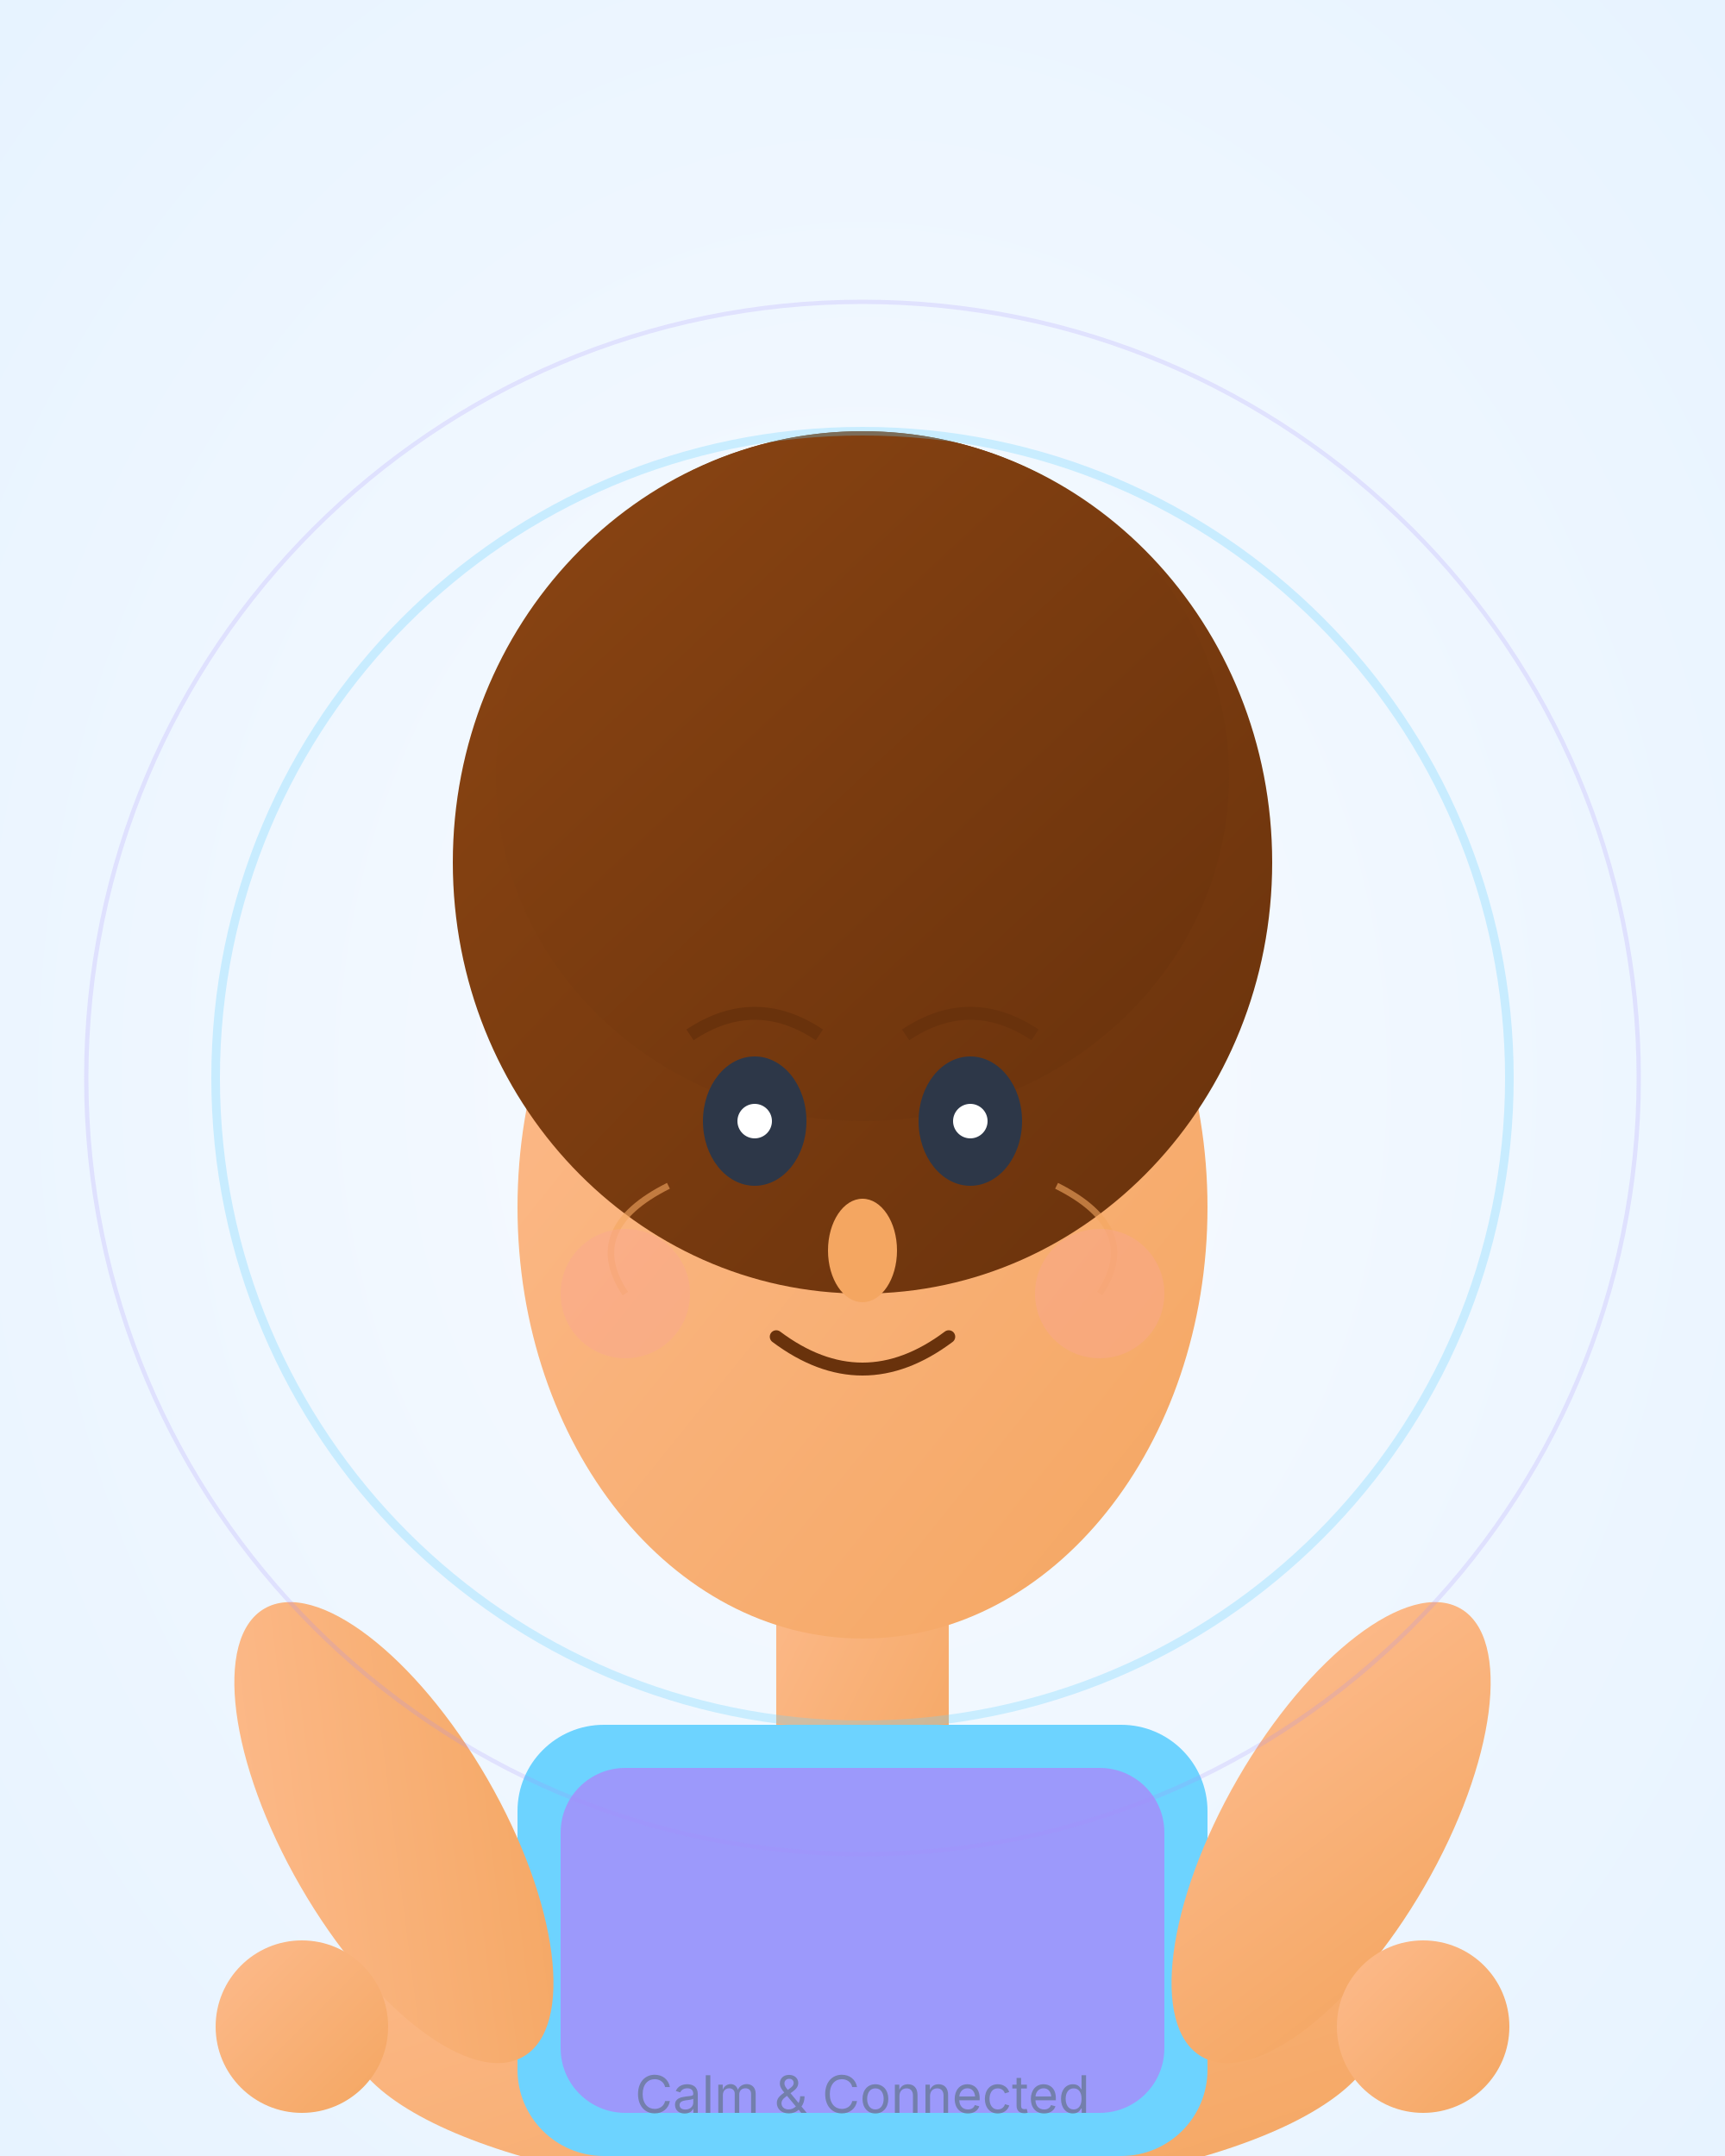
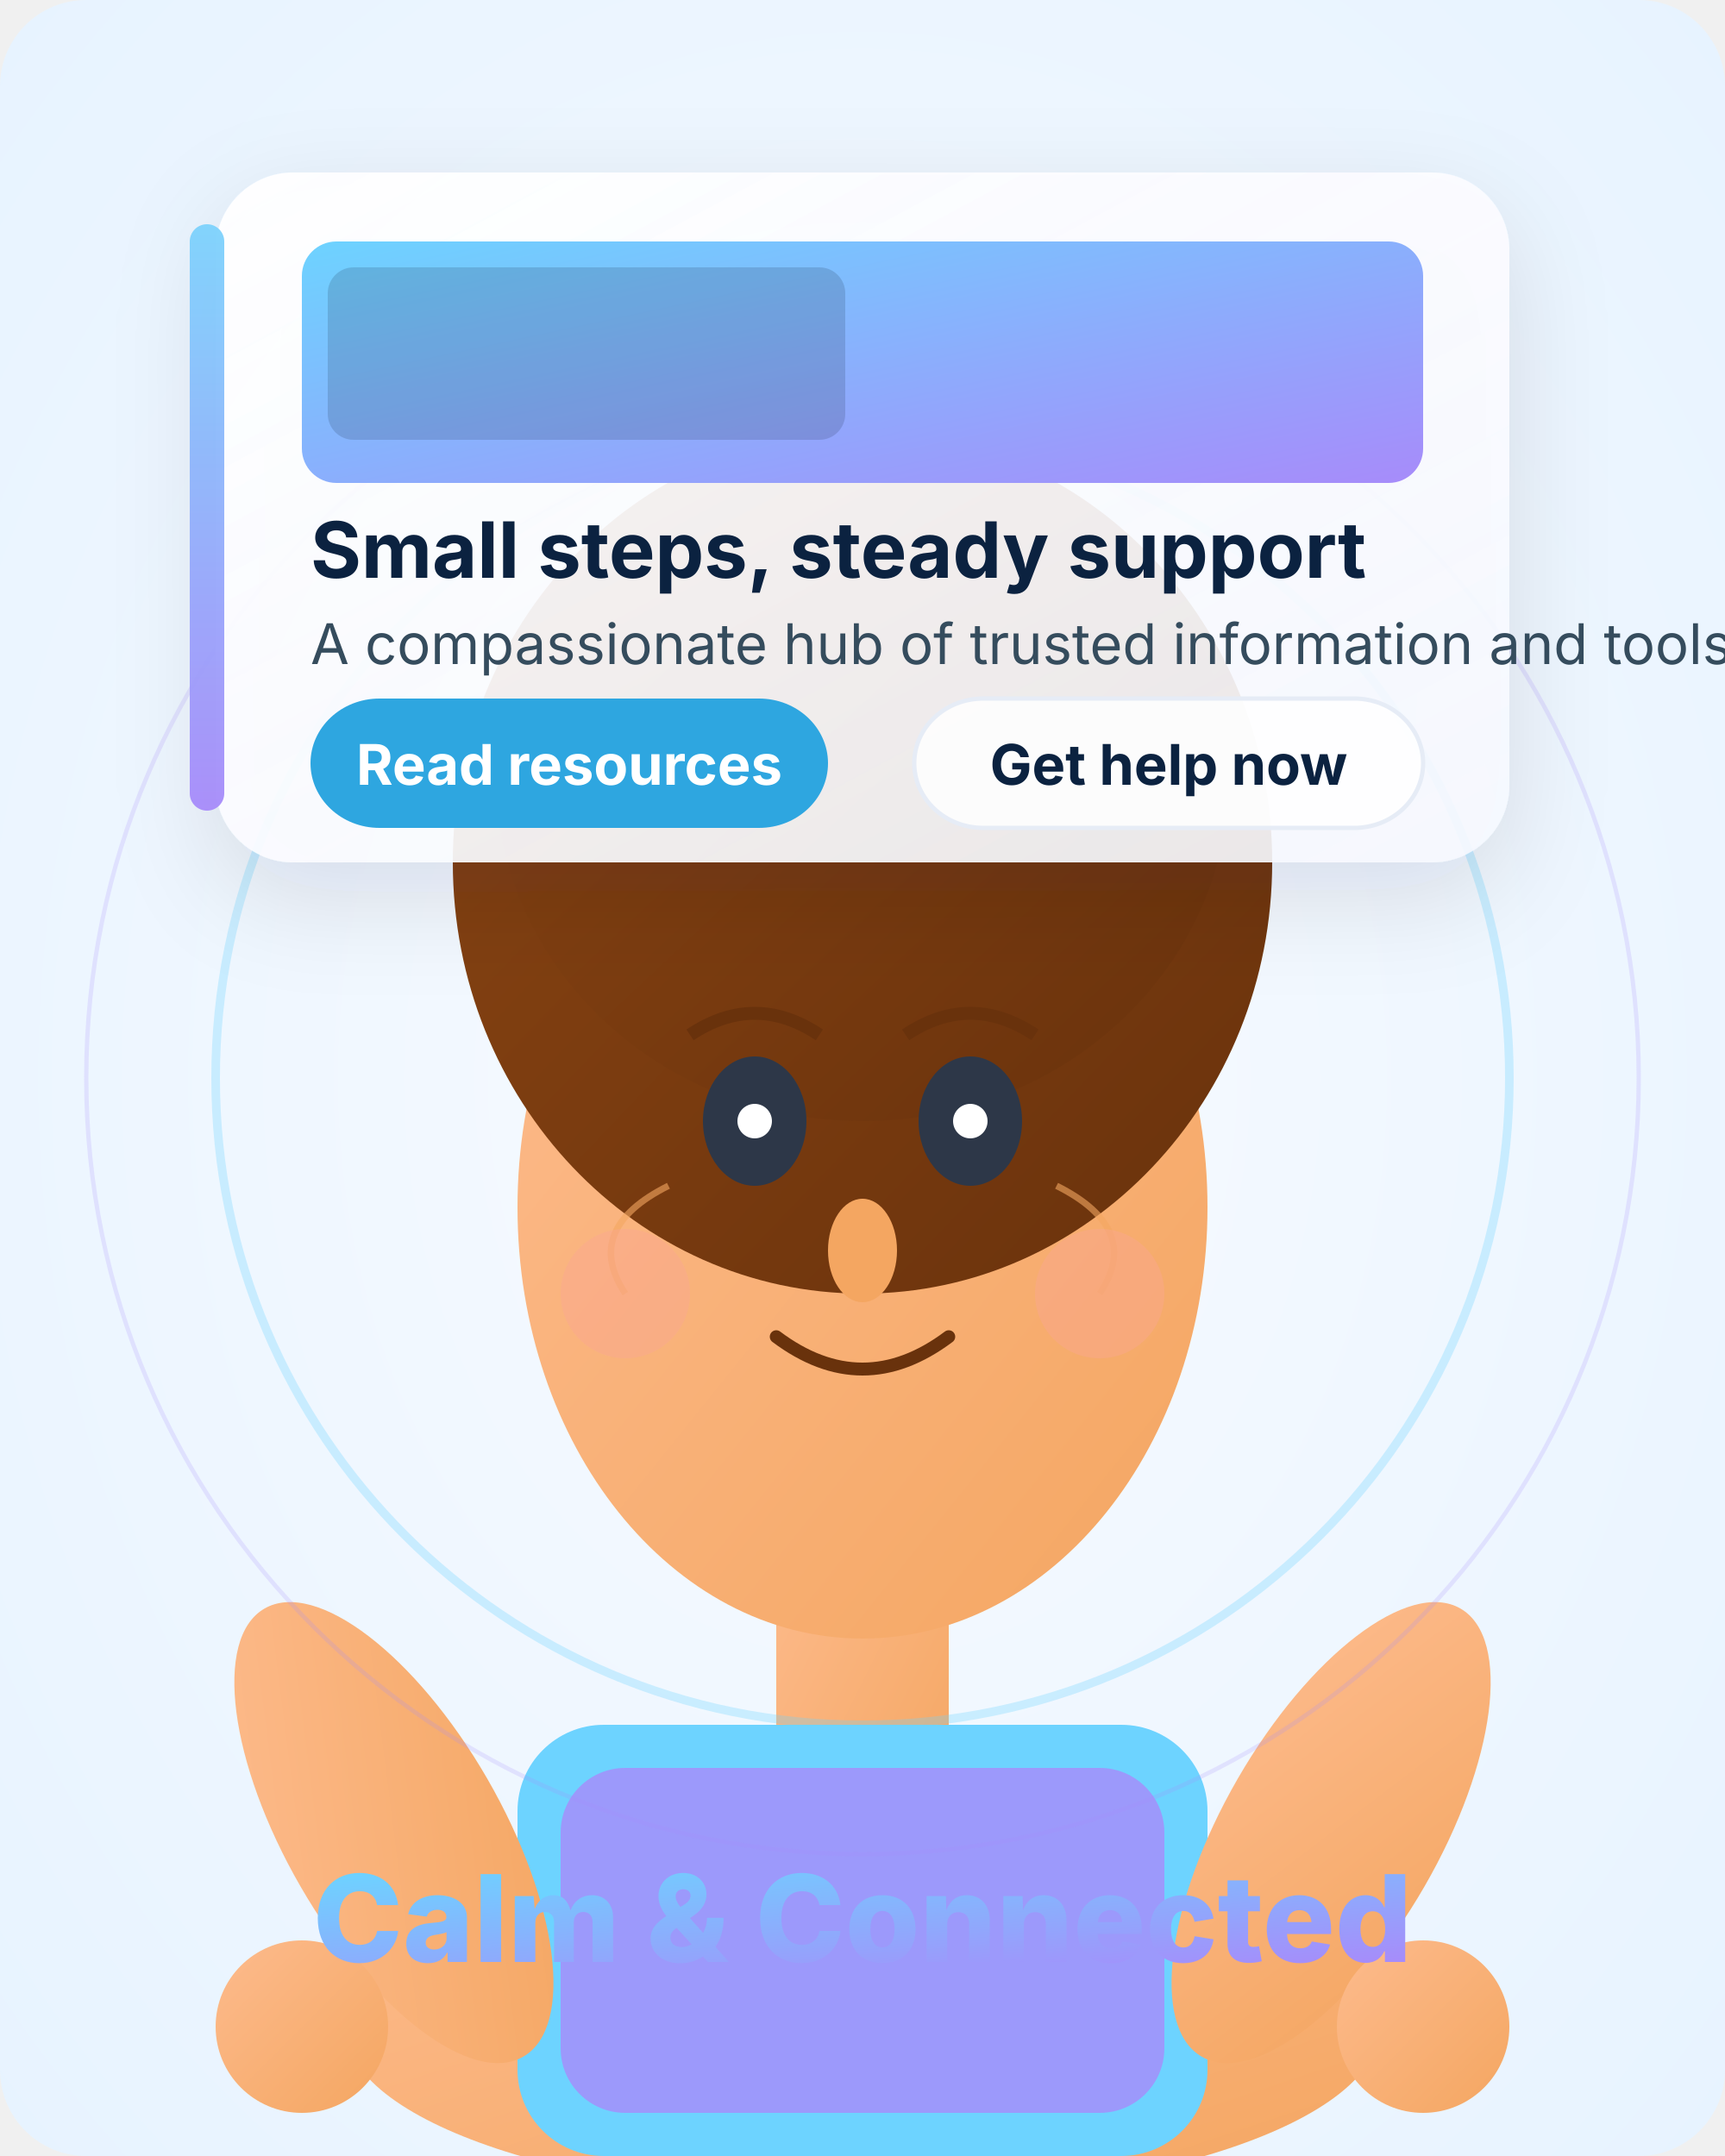
<svg xmlns="http://www.w3.org/2000/svg" width="400" height="500" viewBox="0 0 400 500" fill="none">
  <defs>
    <linearGradient id="skin" x1="0%" y1="0%" x2="100%" y2="100%">
      <stop offset="0%" style="stop-color:#FDBB8D;stop-opacity:1" />
      <stop offset="100%" style="stop-color:#F4A661;stop-opacity:1" />
    </linearGradient>
    <linearGradient id="hair" x1="0%" y1="0%" x2="100%" y2="100%">
      <stop offset="0%" style="stop-color:#8B4513;stop-opacity:1" />
      <stop offset="100%" style="stop-color:#69320C;stop-opacity:1" />
    </linearGradient>
    <radialGradient id="bg" cx="50%" cy="50%" r="70%">
      <stop offset="0%" style="stop-color:#F8FBFF;stop-opacity:1" />
      <stop offset="100%" style="stop-color:#E7F3FF;stop-opacity:1" />
    </radialGradient>
+     <linearGradient id="textGradient" x1="0%" y1="0%" x2="100%" y2="100%">
+       <stop offset="0%" style="stop-color:#6DD3FF;stop-opacity:1" />
+       <stop offset="100%" style="stop-color:#A78BFA;stop-opacity:1" />
+     </linearGradient>
+     <linearGradient id="boxTextGradient" x1="0%" y1="0%" x2="100%" y2="100%">
+       <stop offset="0%" style="stop-color:#6DD3FF;stop-opacity:1" />
+       <stop offset="100%" style="stop-color:#A78BFA;stop-opacity:1" />
+     </linearGradient>
  </defs>
-   <rect width="400" height="500" fill="url(#bg)" />
+   <rect width="400" height="500" fill="url(#bg)" rx="20" />
  <ellipse cx="200" cy="470" rx="120" ry="40" fill="url(#skin)" />
  <rect x="180" y="350" width="40" height="80" fill="url(#skin)" rx="20" />
  <ellipse cx="200" cy="280" rx="80" ry="100" fill="url(#skin)" />
  <ellipse cx="200" cy="200" rx="95" ry="100" fill="url(#hair)" />
  <ellipse cx="200" cy="180" rx="85" ry="80" fill="url(#hair)" />
  <ellipse cx="175" cy="260" rx="12" ry="15" fill="#2D3748" />
  <ellipse cx="225" cy="260" rx="12" ry="15" fill="#2D3748" />
  <circle cx="175" cy="260" r="4" fill="#FFFFFF" />
  <circle cx="225" cy="260" r="4" fill="#FFFFFF" />
  <path d="M160 240Q175 230 190 240" stroke="#69320C" stroke-width="3" fill="none" />
  <path d="M210 240Q225 230 240 240" stroke="#69320C" stroke-width="3" fill="none" />
  <ellipse cx="200" cy="290" rx="8" ry="12" fill="#F4A661" />
  <path d="M180 310Q200 325 220 310" stroke="#69320C" stroke-width="3" fill="none" stroke-linecap="round" />
  <path d="M155 275Q135 285 145 300" stroke="#F4A661" stroke-width="1.5" fill="none" opacity="0.6" />
  <path d="M245 275Q265 285 255 300" stroke="#F4A661" stroke-width="1.5" fill="none" opacity="0.6" />
  <circle cx="145" cy="300" r="15" fill="#F9A694" opacity="0.4" />
  <circle cx="255" cy="300" r="15" fill="#F9A694" opacity="0.4" />
  <rect x="120" y="400" width="160" height="100" fill="#6DD3FF" rx="20" />
  <rect x="130" y="410" width="140" height="80" fill="#A78BFA" rx="15" opacity="0.8" />
  <ellipse cx="90" cy="420" rx="25" ry="60" fill="url(#skin)" transform="rotate(-30 100 420)" />
  <ellipse cx="310" cy="420" rx="25" ry="60" fill="url(#skin)" transform="rotate(30 300 420)" />
  <circle cx="70" cy="470" r="20" fill="url(#skin)" />
  <circle cx="330" cy="470" r="20" fill="url(#skin)" />
  <circle cx="200" cy="250" r="150" fill="none" stroke="#6DD3FF" stroke-width="2" opacity="0.3" />
  <circle cx="200" cy="250" r="180" fill="none" stroke="#A78BFA" stroke-width="1" opacity="0.2" />
-   <text x="200" y="490" text-anchor="middle" font-family="Inter, sans-serif" font-size="12" fill="#63748A" opacity="0.7">Calm &amp; Connected</text>
+   <text x="200" y="455" text-anchor="middle" font-family="Inter, sans-serif" font-size="28" font-weight="800" fill="url(#textGradient)" opacity="1" style="text-shadow: 3px 3px 6px rgba(0, 0, 0, 0.4);">Calm &amp; Connected</text>
+   <defs>
+     <linearGradient id="cardGradient" x1="0%" y1="0%" x2="100%" y2="100%">
+       <stop offset="0%" style="stop-color:rgba(255,255,255,0.95);stop-opacity:1" />
+       <stop offset="100%" style="stop-color:rgba(247,249,255,0.9);stop-opacity:1" />
+     </linearGradient>
+     <filter id="innerShadow" x="-50%" y="-50%" width="200%" height="200%">
+       <feOffset dx="0" dy="6" />
+       <feGaussianBlur stdDeviation="8" result="offset-blur" />
+       <feComposite operator="out" in="SourceGraphic" in2="offset-blur" result="inverse" />
+       <feFlood flood-color="#000" flood-opacity="0.15" result="color" />
+       <feComposite operator="in" in="color" in2="inverse" result="shadow" />
+       <feComposite operator="over" in="shadow" in2="SourceGraphic" />
+     </filter>
+     <filter id="outerShadow" x="-50%" y="-50%" width="200%" height="200%">
+       <feDropShadow dx="0" dy="8" stdDeviation="12" flood-color="#0b1f35" flood-opacity="0.12" />
+     </filter>
+     <linearGradient id="accent" x1="0%" y1="0%" x2="0%" y2="100%">
+       <stop offset="0%" style="stop-color:#7DD3FC;stop-opacity:1" />
+       <stop offset="100%" style="stop-color:#A78BFA;stop-opacity:1" />
+     </linearGradient>
+   </defs>
+   <g transform="translate(50,40)">
+     <rect x="0" y="0" width="300" height="160" rx="18" fill="url(#cardGradient)" filter="url(#outerShadow)" />
+     <rect x="-6" y="12" width="8" height="136" rx="4" fill="url(#accent)" opacity="0.95" />
+     <rect x="20" y="16" width="260" height="56" rx="8" fill="url(#textGradient)" opacity="1" />
+     <rect x="26" y="22" width="120" height="40" rx="6" fill="#051428" opacity="0.15" />
+     <text x="22" y="94" font-family="Inter, sans-serif" font-size="18" font-weight="700" fill="#0b2240">Small steps, steady support</text>
+     <text x="22" y="114" font-family="Inter, sans-serif" font-size="13" fill="#31485a" opacity="0.98">A compassionate hub of trusted information and tools to help you or someone you care about.</text>
+     <g>
+       <rect x="22" y="122" rx="16" width="120" height="30" fill="#2EA6E0" />
+       <text x="82" y="142" font-family="Inter, sans-serif" font-size="13" font-weight="700" fill="#ffffff" text-anchor="middle">Read resources</text>
+       <rect x="162" y="122" rx="16" width="118" height="30" fill="rgba(255,255,255,0.85)" stroke="#e6ecf6" />
+       <text x="221" y="142" font-family="Inter, sans-serif" font-size="13" font-weight="700" fill="#0b2240" text-anchor="middle">Get help now</text>
+     </g>
+   </g>
</svg>
